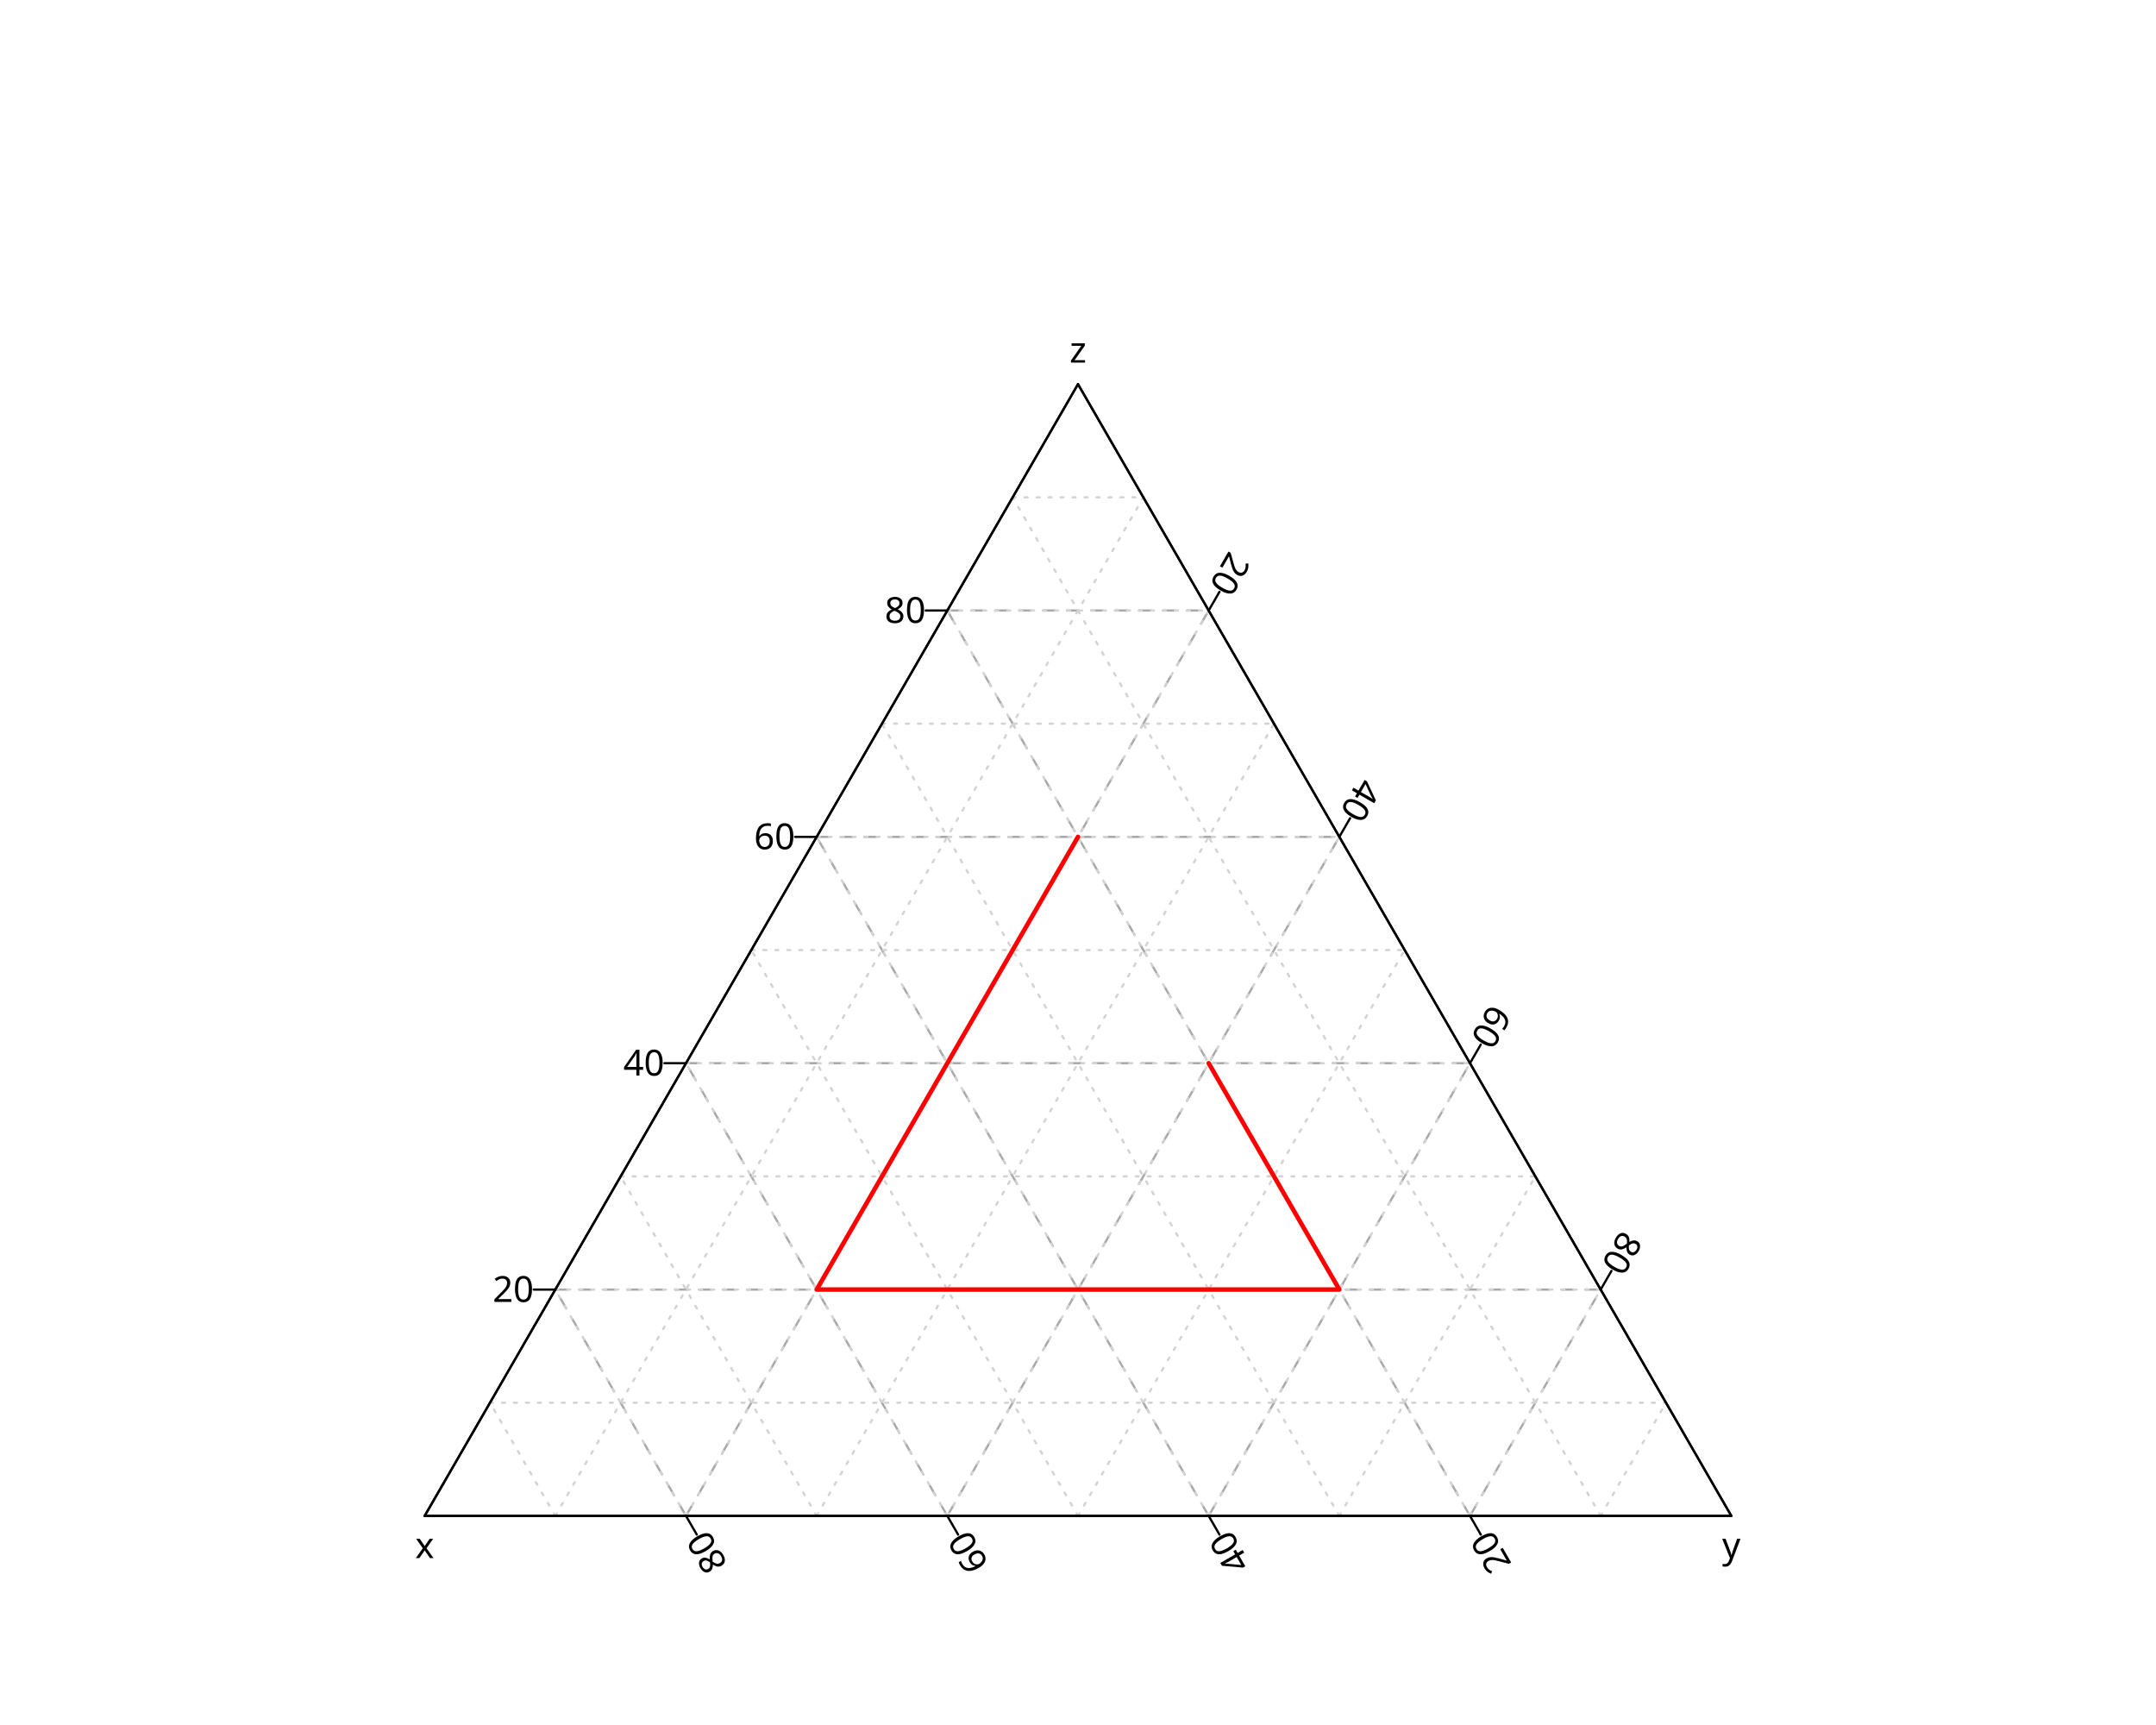
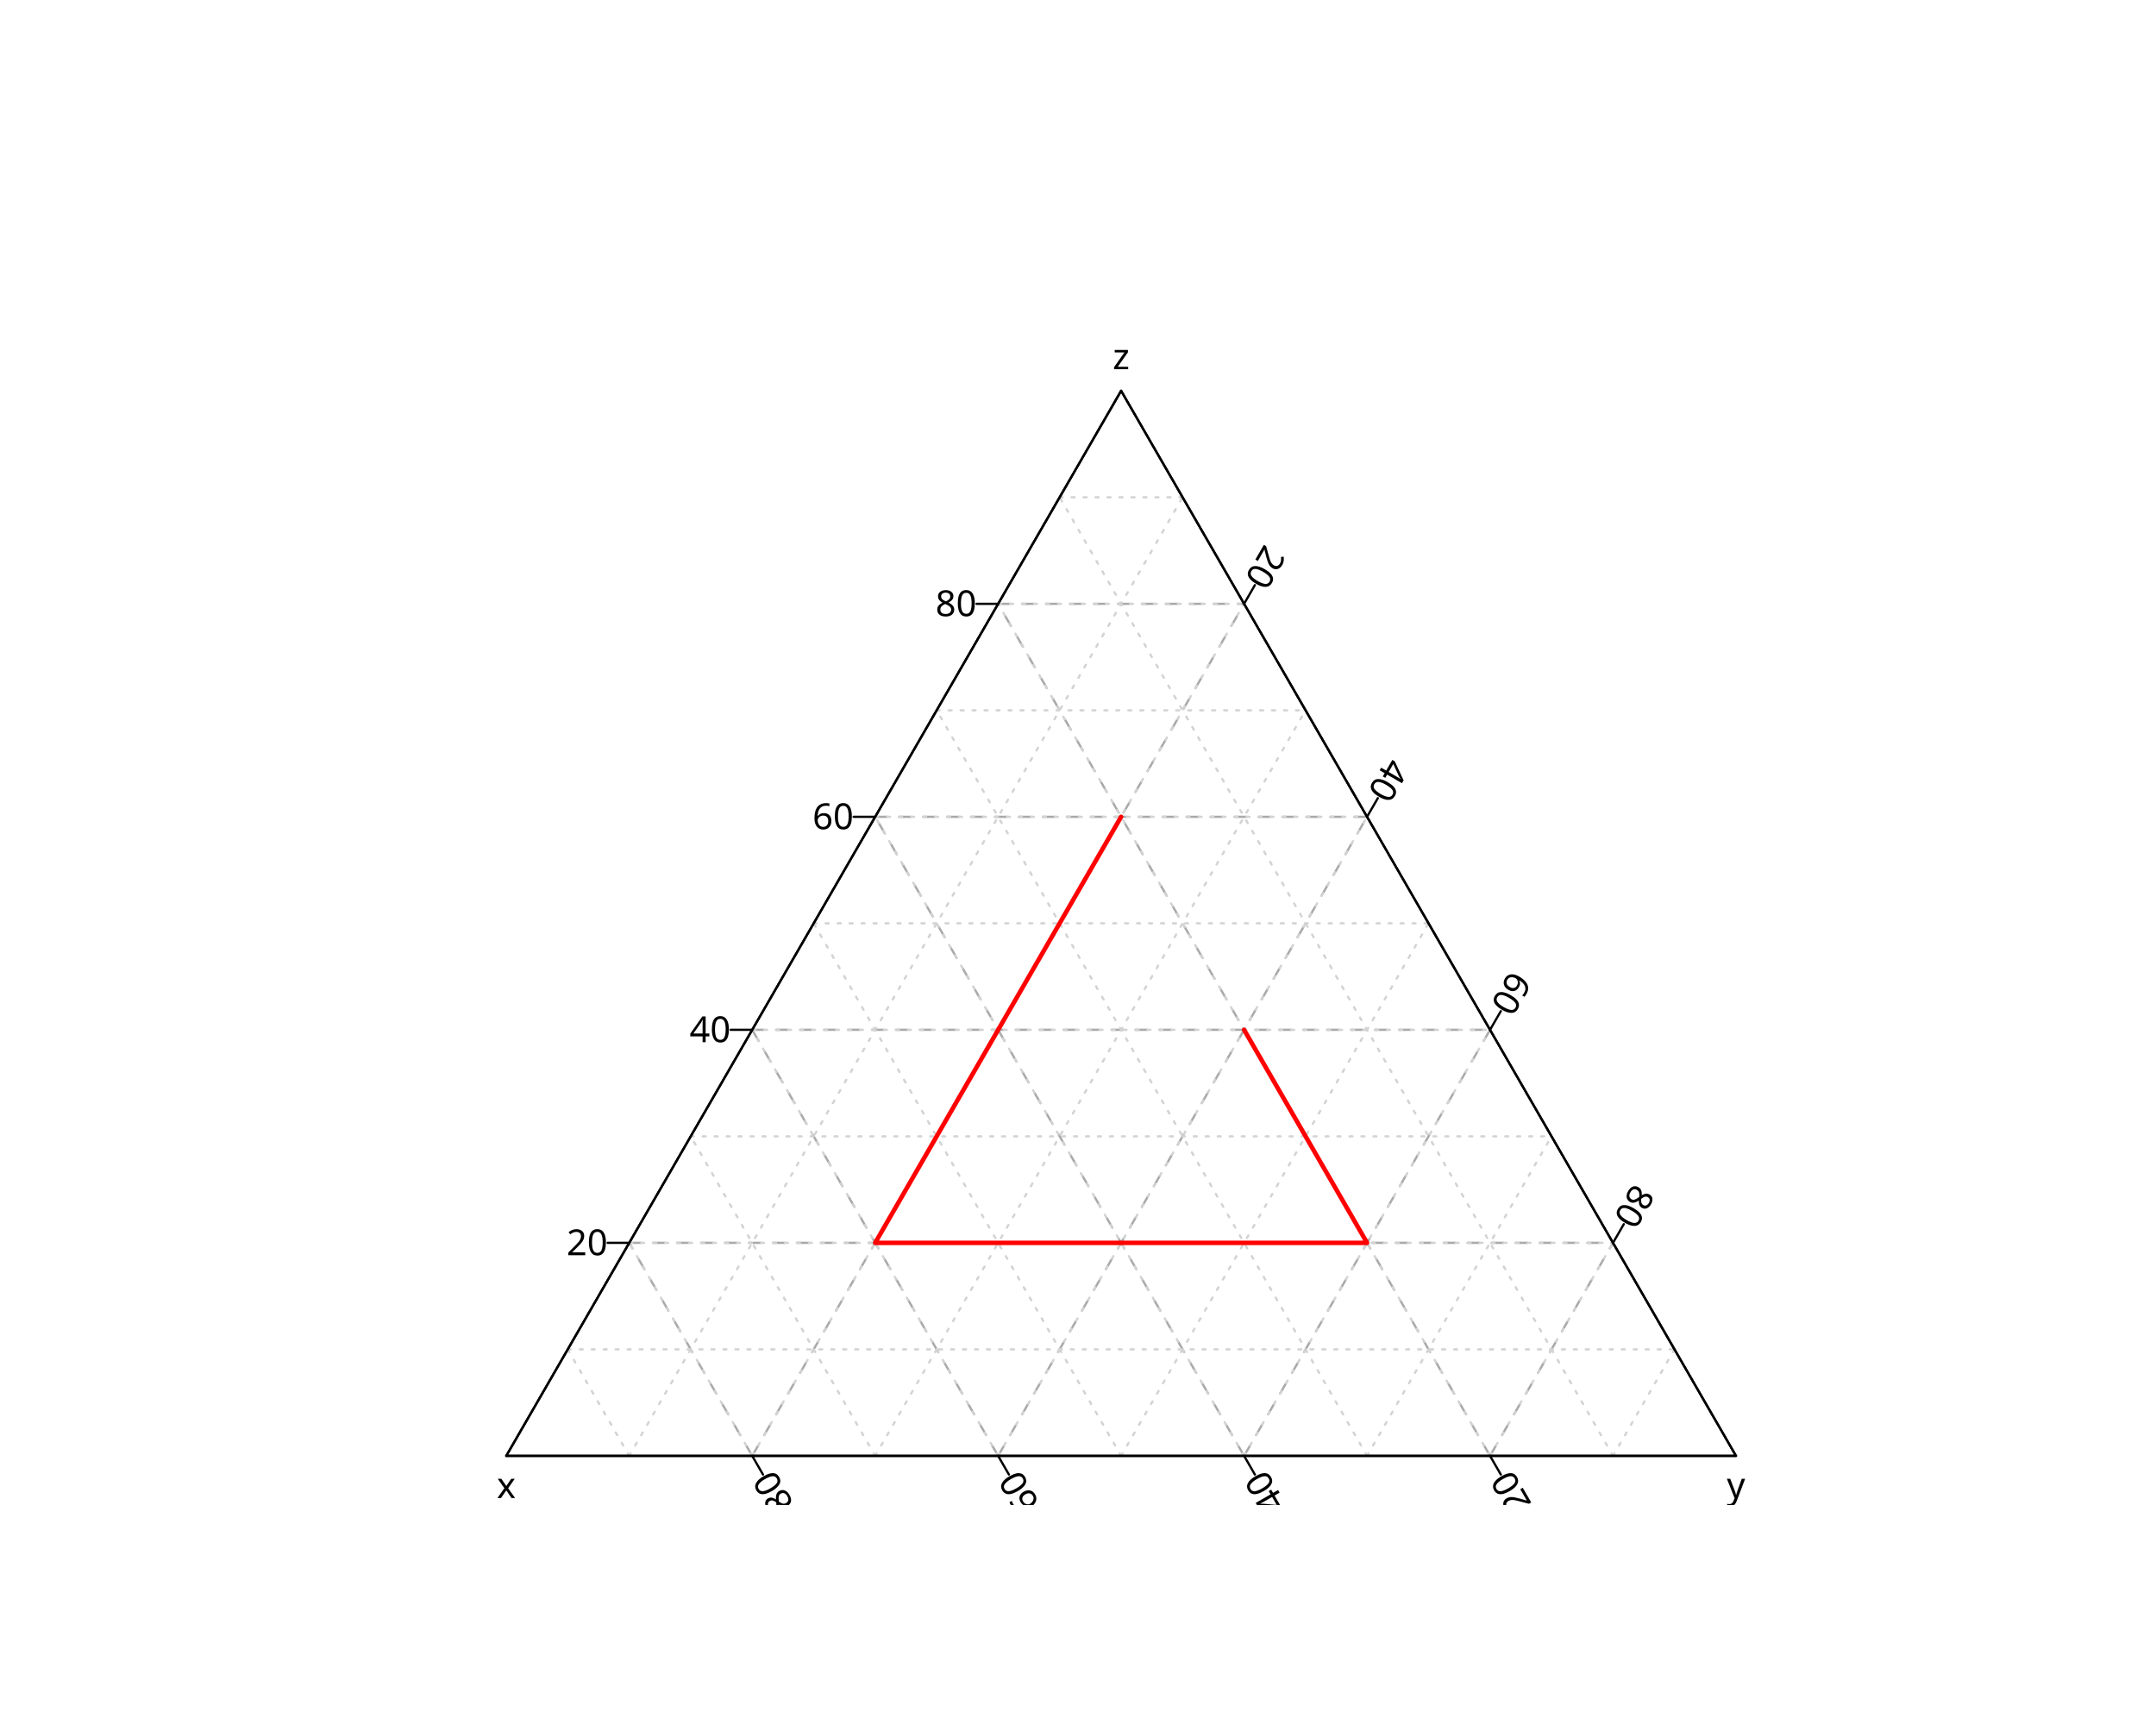
<svg xmlns="http://www.w3.org/2000/svg" class="svglite" data-engine-version="2.0" width="720.00pt" height="576.00pt" viewBox="0 0 720.00 576.00">
  <defs>
    <style type="text/css">
    .svglite line, .svglite polyline, .svglite polygon, .svglite path, .svglite rect, .svglite circle {
      fill: none;
      stroke: #000000;
      stroke-linecap: round;
      stroke-linejoin: round;
      stroke-miterlimit: 10.00;
    }
  </style>
  </defs>
  <rect width="100%" height="100%" style="stroke: none; fill: #FFFFFF;" />
  <defs>
    <clipPath id="cpMC4wMHw3MjAuMDB8MC4wMHw1NzYuMDA=">
      <rect x="0.00" y="0.00" width="720.00" height="576.00" />
    </clipPath>
  </defs>
  <g clip-path="url(#cpMC4wMHw3MjAuMDB8MC4wMHw1NzYuMDA=)">
</g>
  <defs>
-     <clipPath id="cpMTAwLjgwfDYxOS4yMHwyOC44MHw1NDcuMjA=">
-       <rect x="100.80" y="28.80" width="518.40" height="518.40" />
+     <clipPath id="cpMTUyLjY0fDU5Ni4xNnw1OS4wNHw1MDIuNTY=">
+       <rect x="152.64" y="59.04" width="443.52" height="443.52" />
    </clipPath>
  </defs>
-   <g clip-path="url(#cpMTAwLjgwfDYxOS4yMHwyOC44MHw1NDcuMjA=)">
-     <line x1="490.91" y1="506.18" x2="316.36" y2="203.86" style="stroke-width: 0.75; stroke: #A9A9A9; stroke-dasharray: 4.00,4.00;" />
-     <line x1="490.91" y1="506.18" x2="534.55" y2="430.60" style="stroke-width: 0.75; stroke: #A9A9A9; stroke-dasharray: 4.00,4.00;" />
-     <line x1="185.45" y1="430.60" x2="534.55" y2="430.60" style="stroke-width: 0.75; stroke: #A9A9A9; stroke-dasharray: 4.00,4.00;" />
-     <line x1="403.64" y1="506.18" x2="272.73" y2="279.44" style="stroke-width: 0.75; stroke: #A9A9A9; stroke-dasharray: 4.00,4.00;" />
-     <line x1="403.64" y1="506.18" x2="490.91" y2="355.02" style="stroke-width: 0.75; stroke: #A9A9A9; stroke-dasharray: 4.00,4.00;" />
-     <line x1="229.09" y1="355.02" x2="490.91" y2="355.02" style="stroke-width: 0.75; stroke: #A9A9A9; stroke-dasharray: 4.00,4.00;" />
-     <line x1="316.36" y1="506.18" x2="229.09" y2="355.02" style="stroke-width: 0.75; stroke: #A9A9A9; stroke-dasharray: 4.00,4.00;" />
-     <line x1="316.36" y1="506.18" x2="447.27" y2="279.44" style="stroke-width: 0.75; stroke: #A9A9A9; stroke-dasharray: 4.00,4.00;" />
-     <line x1="272.73" y1="279.44" x2="447.27" y2="279.44" style="stroke-width: 0.75; stroke: #A9A9A9; stroke-dasharray: 4.00,4.00;" />
-     <line x1="229.09" y1="506.18" x2="185.45" y2="430.60" style="stroke-width: 0.75; stroke: #A9A9A9; stroke-dasharray: 4.00,4.00;" />
-     <line x1="229.09" y1="506.18" x2="403.64" y2="203.86" style="stroke-width: 0.75; stroke: #A9A9A9; stroke-dasharray: 4.00,4.00;" />
-     <line x1="316.36" y1="203.86" x2="403.64" y2="203.86" style="stroke-width: 0.75; stroke: #A9A9A9; stroke-dasharray: 4.00,4.00;" />
-     <line x1="534.55" y1="506.18" x2="338.18" y2="166.07" style="stroke-width: 0.75; stroke: #D3D3D3; stroke-dasharray: 1.00,3.00;" />
-     <line x1="534.55" y1="506.18" x2="556.36" y2="468.39" style="stroke-width: 0.75; stroke: #D3D3D3; stroke-dasharray: 1.00,3.00;" />
-     <line x1="163.64" y1="468.39" x2="556.36" y2="468.39" style="stroke-width: 0.75; stroke: #D3D3D3; stroke-dasharray: 1.00,3.00;" />
-     <line x1="490.91" y1="506.18" x2="316.36" y2="203.86" style="stroke-width: 0.75; stroke: #D3D3D3; stroke-dasharray: 1.00,3.00;" />
-     <line x1="490.91" y1="506.18" x2="534.55" y2="430.60" style="stroke-width: 0.75; stroke: #D3D3D3; stroke-dasharray: 1.00,3.00;" />
-     <line x1="185.45" y1="430.60" x2="534.55" y2="430.60" style="stroke-width: 0.75; stroke: #D3D3D3; stroke-dasharray: 1.00,3.00;" />
-     <line x1="447.27" y1="506.18" x2="294.55" y2="241.65" style="stroke-width: 0.75; stroke: #D3D3D3; stroke-dasharray: 1.00,3.00;" />
-     <line x1="447.27" y1="506.18" x2="512.73" y2="392.81" style="stroke-width: 0.75; stroke: #D3D3D3; stroke-dasharray: 1.00,3.00;" />
-     <line x1="207.27" y1="392.81" x2="512.73" y2="392.81" style="stroke-width: 0.75; stroke: #D3D3D3; stroke-dasharray: 1.00,3.00;" />
-     <line x1="403.64" y1="506.18" x2="272.73" y2="279.44" style="stroke-width: 0.75; stroke: #D3D3D3; stroke-dasharray: 1.00,3.00;" />
-     <line x1="403.64" y1="506.18" x2="490.91" y2="355.02" style="stroke-width: 0.75; stroke: #D3D3D3; stroke-dasharray: 1.00,3.00;" />
-     <line x1="229.09" y1="355.02" x2="490.91" y2="355.02" style="stroke-width: 0.75; stroke: #D3D3D3; stroke-dasharray: 1.00,3.00;" />
-     <line x1="360.00" y1="506.18" x2="250.91" y2="317.23" style="stroke-width: 0.75; stroke: #D3D3D3; stroke-dasharray: 1.00,3.00;" />
-     <line x1="360.00" y1="506.18" x2="469.09" y2="317.23" style="stroke-width: 0.75; stroke: #D3D3D3; stroke-dasharray: 1.00,3.00;" />
-     <line x1="250.91" y1="317.23" x2="469.09" y2="317.23" style="stroke-width: 0.75; stroke: #D3D3D3; stroke-dasharray: 1.00,3.00;" />
-     <line x1="316.36" y1="506.18" x2="229.09" y2="355.02" style="stroke-width: 0.75; stroke: #D3D3D3; stroke-dasharray: 1.00,3.00;" />
-     <line x1="316.36" y1="506.18" x2="447.27" y2="279.44" style="stroke-width: 0.75; stroke: #D3D3D3; stroke-dasharray: 1.00,3.00;" />
-     <line x1="272.73" y1="279.44" x2="447.27" y2="279.44" style="stroke-width: 0.75; stroke: #D3D3D3; stroke-dasharray: 1.00,3.00;" />
-     <line x1="272.73" y1="506.18" x2="207.27" y2="392.81" style="stroke-width: 0.75; stroke: #D3D3D3; stroke-dasharray: 1.00,3.00;" />
-     <line x1="272.73" y1="506.18" x2="425.45" y2="241.65" style="stroke-width: 0.75; stroke: #D3D3D3; stroke-dasharray: 1.00,3.00;" />
-     <line x1="294.55" y1="241.65" x2="425.45" y2="241.65" style="stroke-width: 0.75; stroke: #D3D3D3; stroke-dasharray: 1.00,3.00;" />
-     <line x1="229.09" y1="506.18" x2="185.45" y2="430.60" style="stroke-width: 0.75; stroke: #D3D3D3; stroke-dasharray: 1.00,3.00;" />
-     <line x1="229.09" y1="506.18" x2="403.64" y2="203.86" style="stroke-width: 0.75; stroke: #D3D3D3; stroke-dasharray: 1.00,3.00;" />
-     <line x1="316.36" y1="203.86" x2="403.64" y2="203.86" style="stroke-width: 0.75; stroke: #D3D3D3; stroke-dasharray: 1.00,3.00;" />
-     <line x1="185.45" y1="506.18" x2="163.64" y2="468.39" style="stroke-width: 0.75; stroke: #D3D3D3; stroke-dasharray: 1.00,3.00;" />
-     <line x1="185.45" y1="506.18" x2="381.82" y2="166.07" style="stroke-width: 0.75; stroke: #D3D3D3; stroke-dasharray: 1.00,3.00;" />
-     <line x1="338.18" y1="166.07" x2="381.82" y2="166.07" style="stroke-width: 0.75; stroke: #D3D3D3; stroke-dasharray: 1.00,3.00;" />
-     <text transform="translate(236.27,510.35) rotate(-120)" text-anchor="end" style="font-size: 12.00px; font-family: sans;" textLength="13.35px" lengthAdjust="spacingAndGlyphs">80</text>
-     <text transform="translate(323.54,510.35) rotate(-120)" text-anchor="end" style="font-size: 12.00px; font-family: sans;" textLength="13.35px" lengthAdjust="spacingAndGlyphs">60</text>
-     <text transform="translate(410.81,510.35) rotate(-120)" text-anchor="end" style="font-size: 12.00px; font-family: sans;" textLength="13.35px" lengthAdjust="spacingAndGlyphs">40</text>
-     <text transform="translate(498.09,510.35) rotate(-120)" text-anchor="end" style="font-size: 12.00px; font-family: sans;" textLength="13.35px" lengthAdjust="spacingAndGlyphs">20</text>
-     <line x1="141.82" y1="506.18" x2="578.18" y2="506.18" style="stroke-width: 0.75;" />
-     <line x1="229.09" y1="506.18" x2="232.69" y2="512.42" style="stroke-width: 0.75;" />
-     <line x1="316.36" y1="506.18" x2="319.96" y2="512.42" style="stroke-width: 0.75;" />
-     <line x1="403.64" y1="506.18" x2="407.24" y2="512.42" style="stroke-width: 0.75;" />
-     <line x1="490.91" y1="506.18" x2="494.51" y2="512.42" style="stroke-width: 0.75;" />
-     <text transform="translate(534.57,422.30) rotate(-240)" text-anchor="end" style="font-size: 12.00px; font-family: sans;" textLength="13.35px" lengthAdjust="spacingAndGlyphs">80</text>
-     <text transform="translate(490.93,346.72) rotate(-240)" text-anchor="end" style="font-size: 12.00px; font-family: sans;" textLength="13.35px" lengthAdjust="spacingAndGlyphs">60</text>
-     <text transform="translate(447.30,271.14) rotate(-240)" text-anchor="end" style="font-size: 12.00px; font-family: sans;" textLength="13.35px" lengthAdjust="spacingAndGlyphs">40</text>
-     <text transform="translate(403.66,195.56) rotate(-240)" text-anchor="end" style="font-size: 12.00px; font-family: sans;" textLength="13.35px" lengthAdjust="spacingAndGlyphs">20</text>
-     <line x1="578.18" y1="506.18" x2="360.00" y2="128.28" style="stroke-width: 0.75;" />
-     <line x1="534.55" y1="430.60" x2="538.15" y2="424.37" style="stroke-width: 0.75;" />
-     <line x1="490.91" y1="355.02" x2="494.51" y2="348.79" style="stroke-width: 0.75;" />
-     <line x1="447.27" y1="279.44" x2="450.87" y2="273.21" style="stroke-width: 0.75;" />
-     <line x1="403.64" y1="203.86" x2="407.24" y2="197.62" style="stroke-width: 0.75;" />
-     <text x="309.16" y="207.99" text-anchor="end" style="font-size: 12.00px; font-family: sans;" textLength="13.35px" lengthAdjust="spacingAndGlyphs">80</text>
-     <text x="265.53" y="283.57" text-anchor="end" style="font-size: 12.00px; font-family: sans;" textLength="13.35px" lengthAdjust="spacingAndGlyphs">60</text>
-     <text x="221.89" y="359.15" text-anchor="end" style="font-size: 12.00px; font-family: sans;" textLength="13.35px" lengthAdjust="spacingAndGlyphs">40</text>
-     <text x="178.25" y="434.73" text-anchor="end" style="font-size: 12.00px; font-family: sans;" textLength="13.35px" lengthAdjust="spacingAndGlyphs">20</text>
-     <line x1="360.00" y1="128.28" x2="141.82" y2="506.18" style="stroke-width: 0.75;" />
-     <line x1="316.36" y1="203.86" x2="309.16" y2="203.86" style="stroke-width: 0.75;" />
-     <line x1="272.73" y1="279.44" x2="265.53" y2="279.44" style="stroke-width: 0.75;" />
-     <line x1="229.09" y1="355.02" x2="221.89" y2="355.02" style="stroke-width: 0.75;" />
-     <line x1="185.45" y1="430.60" x2="178.25" y2="430.60" style="stroke-width: 0.75;" />
-     <polygon points="141.82,506.18 360.00,128.28 578.18,506.18 " style="stroke-width: 0.75; fill: none;" />
-     <text x="141.82" y="520.26" text-anchor="middle" style="font-size: 12.00px; font-family: sans;" textLength="6.00px" lengthAdjust="spacingAndGlyphs">x</text>
-     <text x="578.18" y="520.26" text-anchor="middle" style="font-size: 12.00px; font-family: sans;" textLength="6.00px" lengthAdjust="spacingAndGlyphs">y</text>
-     <text x="360.00" y="121.08" text-anchor="middle" style="font-size: 12.00px; font-family: sans;" textLength="6.00px" lengthAdjust="spacingAndGlyphs">z</text>
-     <polyline points="360.00,279.44 272.73,430.60 447.27,430.60 403.64,355.02 " style="stroke-width: 1.50; stroke: #FF0000;" />
+   <g clip-path="url(#cpMTUyLjY0fDU5Ni4xNnw1OS4wNHw1MDIuNTY=)">
+     <line x1="497.60" y1="486.13" x2="333.33" y2="201.62" style="stroke-width: 0.75; stroke: #A9A9A9; stroke-dasharray: 4.00,4.00;" />
+     <line x1="497.60" y1="486.13" x2="538.67" y2="415.00" style="stroke-width: 0.75; stroke: #A9A9A9; stroke-dasharray: 4.00,4.00;" />
+     <line x1="210.13" y1="415.00" x2="538.67" y2="415.00" style="stroke-width: 0.75; stroke: #A9A9A9; stroke-dasharray: 4.00,4.00;" />
+     <line x1="415.47" y1="486.13" x2="292.27" y2="272.74" style="stroke-width: 0.75; stroke: #A9A9A9; stroke-dasharray: 4.00,4.00;" />
+     <line x1="415.47" y1="486.13" x2="497.60" y2="343.87" style="stroke-width: 0.75; stroke: #A9A9A9; stroke-dasharray: 4.00,4.00;" />
+     <line x1="251.20" y1="343.87" x2="497.60" y2="343.87" style="stroke-width: 0.75; stroke: #A9A9A9; stroke-dasharray: 4.00,4.00;" />
+     <line x1="333.33" y1="486.13" x2="251.20" y2="343.87" style="stroke-width: 0.75; stroke: #A9A9A9; stroke-dasharray: 4.00,4.00;" />
+     <line x1="333.33" y1="486.13" x2="456.53" y2="272.74" style="stroke-width: 0.75; stroke: #A9A9A9; stroke-dasharray: 4.00,4.00;" />
+     <line x1="292.27" y1="272.74" x2="456.53" y2="272.74" style="stroke-width: 0.75; stroke: #A9A9A9; stroke-dasharray: 4.00,4.00;" />
+     <line x1="251.20" y1="486.13" x2="210.13" y2="415.00" style="stroke-width: 0.75; stroke: #A9A9A9; stroke-dasharray: 4.00,4.00;" />
+     <line x1="251.20" y1="486.13" x2="415.47" y2="201.62" style="stroke-width: 0.75; stroke: #A9A9A9; stroke-dasharray: 4.00,4.00;" />
+     <line x1="333.33" y1="201.62" x2="415.47" y2="201.62" style="stroke-width: 0.75; stroke: #A9A9A9; stroke-dasharray: 4.00,4.00;" />
+     <line x1="538.67" y1="486.13" x2="353.87" y2="166.05" style="stroke-width: 0.75; stroke: #D3D3D3; stroke-dasharray: 1.00,3.00;" />
+     <line x1="538.67" y1="486.13" x2="559.20" y2="450.57" style="stroke-width: 0.75; stroke: #D3D3D3; stroke-dasharray: 1.00,3.00;" />
+     <line x1="189.60" y1="450.57" x2="559.20" y2="450.57" style="stroke-width: 0.75; stroke: #D3D3D3; stroke-dasharray: 1.00,3.00;" />
+     <line x1="497.60" y1="486.13" x2="333.33" y2="201.62" style="stroke-width: 0.75; stroke: #D3D3D3; stroke-dasharray: 1.00,3.00;" />
+     <line x1="497.60" y1="486.13" x2="538.67" y2="415.00" style="stroke-width: 0.75; stroke: #D3D3D3; stroke-dasharray: 1.00,3.00;" />
+     <line x1="210.13" y1="415.00" x2="538.67" y2="415.00" style="stroke-width: 0.75; stroke: #D3D3D3; stroke-dasharray: 1.00,3.00;" />
+     <line x1="456.53" y1="486.13" x2="312.80" y2="237.18" style="stroke-width: 0.75; stroke: #D3D3D3; stroke-dasharray: 1.00,3.00;" />
+     <line x1="456.53" y1="486.13" x2="518.13" y2="379.44" style="stroke-width: 0.75; stroke: #D3D3D3; stroke-dasharray: 1.00,3.00;" />
+     <line x1="230.67" y1="379.44" x2="518.13" y2="379.44" style="stroke-width: 0.75; stroke: #D3D3D3; stroke-dasharray: 1.00,3.00;" />
+     <line x1="415.47" y1="486.13" x2="292.27" y2="272.74" style="stroke-width: 0.75; stroke: #D3D3D3; stroke-dasharray: 1.00,3.00;" />
+     <line x1="415.47" y1="486.13" x2="497.60" y2="343.87" style="stroke-width: 0.75; stroke: #D3D3D3; stroke-dasharray: 1.00,3.00;" />
+     <line x1="251.20" y1="343.87" x2="497.60" y2="343.87" style="stroke-width: 0.75; stroke: #D3D3D3; stroke-dasharray: 1.00,3.00;" />
+     <line x1="374.40" y1="486.13" x2="271.73" y2="308.31" style="stroke-width: 0.75; stroke: #D3D3D3; stroke-dasharray: 1.00,3.00;" />
+     <line x1="374.40" y1="486.13" x2="477.07" y2="308.31" style="stroke-width: 0.75; stroke: #D3D3D3; stroke-dasharray: 1.00,3.00;" />
+     <line x1="271.73" y1="308.31" x2="477.07" y2="308.31" style="stroke-width: 0.75; stroke: #D3D3D3; stroke-dasharray: 1.00,3.00;" />
+     <line x1="333.33" y1="486.13" x2="251.20" y2="343.87" style="stroke-width: 0.75; stroke: #D3D3D3; stroke-dasharray: 1.00,3.00;" />
+     <line x1="333.33" y1="486.13" x2="456.53" y2="272.74" style="stroke-width: 0.75; stroke: #D3D3D3; stroke-dasharray: 1.00,3.00;" />
+     <line x1="292.27" y1="272.74" x2="456.53" y2="272.74" style="stroke-width: 0.75; stroke: #D3D3D3; stroke-dasharray: 1.00,3.00;" />
+     <line x1="292.27" y1="486.13" x2="230.67" y2="379.44" style="stroke-width: 0.75; stroke: #D3D3D3; stroke-dasharray: 1.00,3.00;" />
+     <line x1="292.27" y1="486.13" x2="436.00" y2="237.18" style="stroke-width: 0.75; stroke: #D3D3D3; stroke-dasharray: 1.00,3.00;" />
+     <line x1="312.80" y1="237.18" x2="436.00" y2="237.18" style="stroke-width: 0.75; stroke: #D3D3D3; stroke-dasharray: 1.00,3.00;" />
+     <line x1="251.20" y1="486.13" x2="210.13" y2="415.00" style="stroke-width: 0.75; stroke: #D3D3D3; stroke-dasharray: 1.00,3.00;" />
+     <line x1="251.20" y1="486.13" x2="415.47" y2="201.62" style="stroke-width: 0.75; stroke: #D3D3D3; stroke-dasharray: 1.00,3.00;" />
+     <line x1="333.33" y1="201.62" x2="415.47" y2="201.62" style="stroke-width: 0.75; stroke: #D3D3D3; stroke-dasharray: 1.00,3.00;" />
+     <line x1="210.13" y1="486.13" x2="189.60" y2="450.57" style="stroke-width: 0.75; stroke: #D3D3D3; stroke-dasharray: 1.00,3.00;" />
+     <line x1="210.13" y1="486.13" x2="394.93" y2="166.05" style="stroke-width: 0.75; stroke: #D3D3D3; stroke-dasharray: 1.00,3.00;" />
+     <line x1="353.87" y1="166.05" x2="394.93" y2="166.05" style="stroke-width: 0.75; stroke: #D3D3D3; stroke-dasharray: 1.00,3.00;" />
+     <text transform="translate(258.38,490.30) rotate(-120)" text-anchor="end" style="font-size: 12.00px; font-family: sans;" textLength="13.35px" lengthAdjust="spacingAndGlyphs">80</text>
+     <text transform="translate(340.51,490.30) rotate(-120)" text-anchor="end" style="font-size: 12.00px; font-family: sans;" textLength="13.35px" lengthAdjust="spacingAndGlyphs">60</text>
+     <text transform="translate(422.64,490.30) rotate(-120)" text-anchor="end" style="font-size: 12.00px; font-family: sans;" textLength="13.35px" lengthAdjust="spacingAndGlyphs">40</text>
+     <text transform="translate(504.78,490.30) rotate(-120)" text-anchor="end" style="font-size: 12.00px; font-family: sans;" textLength="13.35px" lengthAdjust="spacingAndGlyphs">20</text>
+     <line x1="169.07" y1="486.13" x2="579.73" y2="486.13" style="stroke-width: 0.75;" />
+     <line x1="251.20" y1="486.13" x2="254.80" y2="492.37" style="stroke-width: 0.75;" />
+     <line x1="333.33" y1="486.13" x2="336.93" y2="492.37" style="stroke-width: 0.75;" />
+     <line x1="415.47" y1="486.13" x2="419.07" y2="492.37" style="stroke-width: 0.75;" />
+     <line x1="497.60" y1="486.13" x2="501.20" y2="492.37" style="stroke-width: 0.75;" />
+     <text transform="translate(538.69,406.70) rotate(-240)" text-anchor="end" style="font-size: 12.00px; font-family: sans;" textLength="13.35px" lengthAdjust="spacingAndGlyphs">80</text>
+     <text transform="translate(497.62,335.57) rotate(-240)" text-anchor="end" style="font-size: 12.00px; font-family: sans;" textLength="13.35px" lengthAdjust="spacingAndGlyphs">60</text>
+     <text transform="translate(456.56,264.44) rotate(-240)" text-anchor="end" style="font-size: 12.00px; font-family: sans;" textLength="13.35px" lengthAdjust="spacingAndGlyphs">40</text>
+     <text transform="translate(415.49,193.32) rotate(-240)" text-anchor="end" style="font-size: 12.00px; font-family: sans;" textLength="13.35px" lengthAdjust="spacingAndGlyphs">20</text>
+     <line x1="579.73" y1="486.13" x2="374.40" y2="130.49" style="stroke-width: 0.75;" />
+     <line x1="538.67" y1="415.00" x2="542.27" y2="408.77" style="stroke-width: 0.75;" />
+     <line x1="497.60" y1="343.87" x2="501.20" y2="337.64" style="stroke-width: 0.75;" />
+     <line x1="456.53" y1="272.74" x2="460.13" y2="266.51" style="stroke-width: 0.75;" />
+     <line x1="415.47" y1="201.62" x2="419.07" y2="195.38" style="stroke-width: 0.75;" />
+     <text x="326.13" y="205.74" text-anchor="end" style="font-size: 12.00px; font-family: sans;" textLength="13.35px" lengthAdjust="spacingAndGlyphs">80</text>
+     <text x="285.07" y="276.87" text-anchor="end" style="font-size: 12.00px; font-family: sans;" textLength="13.35px" lengthAdjust="spacingAndGlyphs">60</text>
+     <text x="244.00" y="348.00" text-anchor="end" style="font-size: 12.00px; font-family: sans;" textLength="13.35px" lengthAdjust="spacingAndGlyphs">40</text>
+     <text x="202.93" y="419.13" text-anchor="end" style="font-size: 12.00px; font-family: sans;" textLength="13.35px" lengthAdjust="spacingAndGlyphs">20</text>
+     <line x1="374.40" y1="130.49" x2="169.07" y2="486.13" style="stroke-width: 0.75;" />
+     <line x1="333.33" y1="201.62" x2="326.13" y2="201.62" style="stroke-width: 0.75;" />
+     <line x1="292.27" y1="272.74" x2="285.07" y2="272.74" style="stroke-width: 0.75;" />
+     <line x1="251.20" y1="343.87" x2="244.00" y2="343.87" style="stroke-width: 0.75;" />
+     <line x1="210.13" y1="415.00" x2="202.93" y2="415.00" style="stroke-width: 0.75;" />
+     <polygon points="169.07,486.13 374.40,130.49 579.73,486.13 " style="stroke-width: 0.75; fill: none;" />
+     <text x="169.07" y="500.22" text-anchor="middle" style="font-size: 12.00px; font-family: sans;" textLength="6.00px" lengthAdjust="spacingAndGlyphs">x</text>
+     <text x="579.73" y="500.22" text-anchor="middle" style="font-size: 12.00px; font-family: sans;" textLength="6.00px" lengthAdjust="spacingAndGlyphs">y</text>
+     <text x="374.40" y="123.29" text-anchor="middle" style="font-size: 12.00px; font-family: sans;" textLength="6.00px" lengthAdjust="spacingAndGlyphs">z</text>
+     <polyline points="374.40,272.74 292.27,415.00 456.53,415.00 415.47,343.87 " style="stroke-width: 1.50; stroke: #FF0000;" />
  </g>
</svg>
